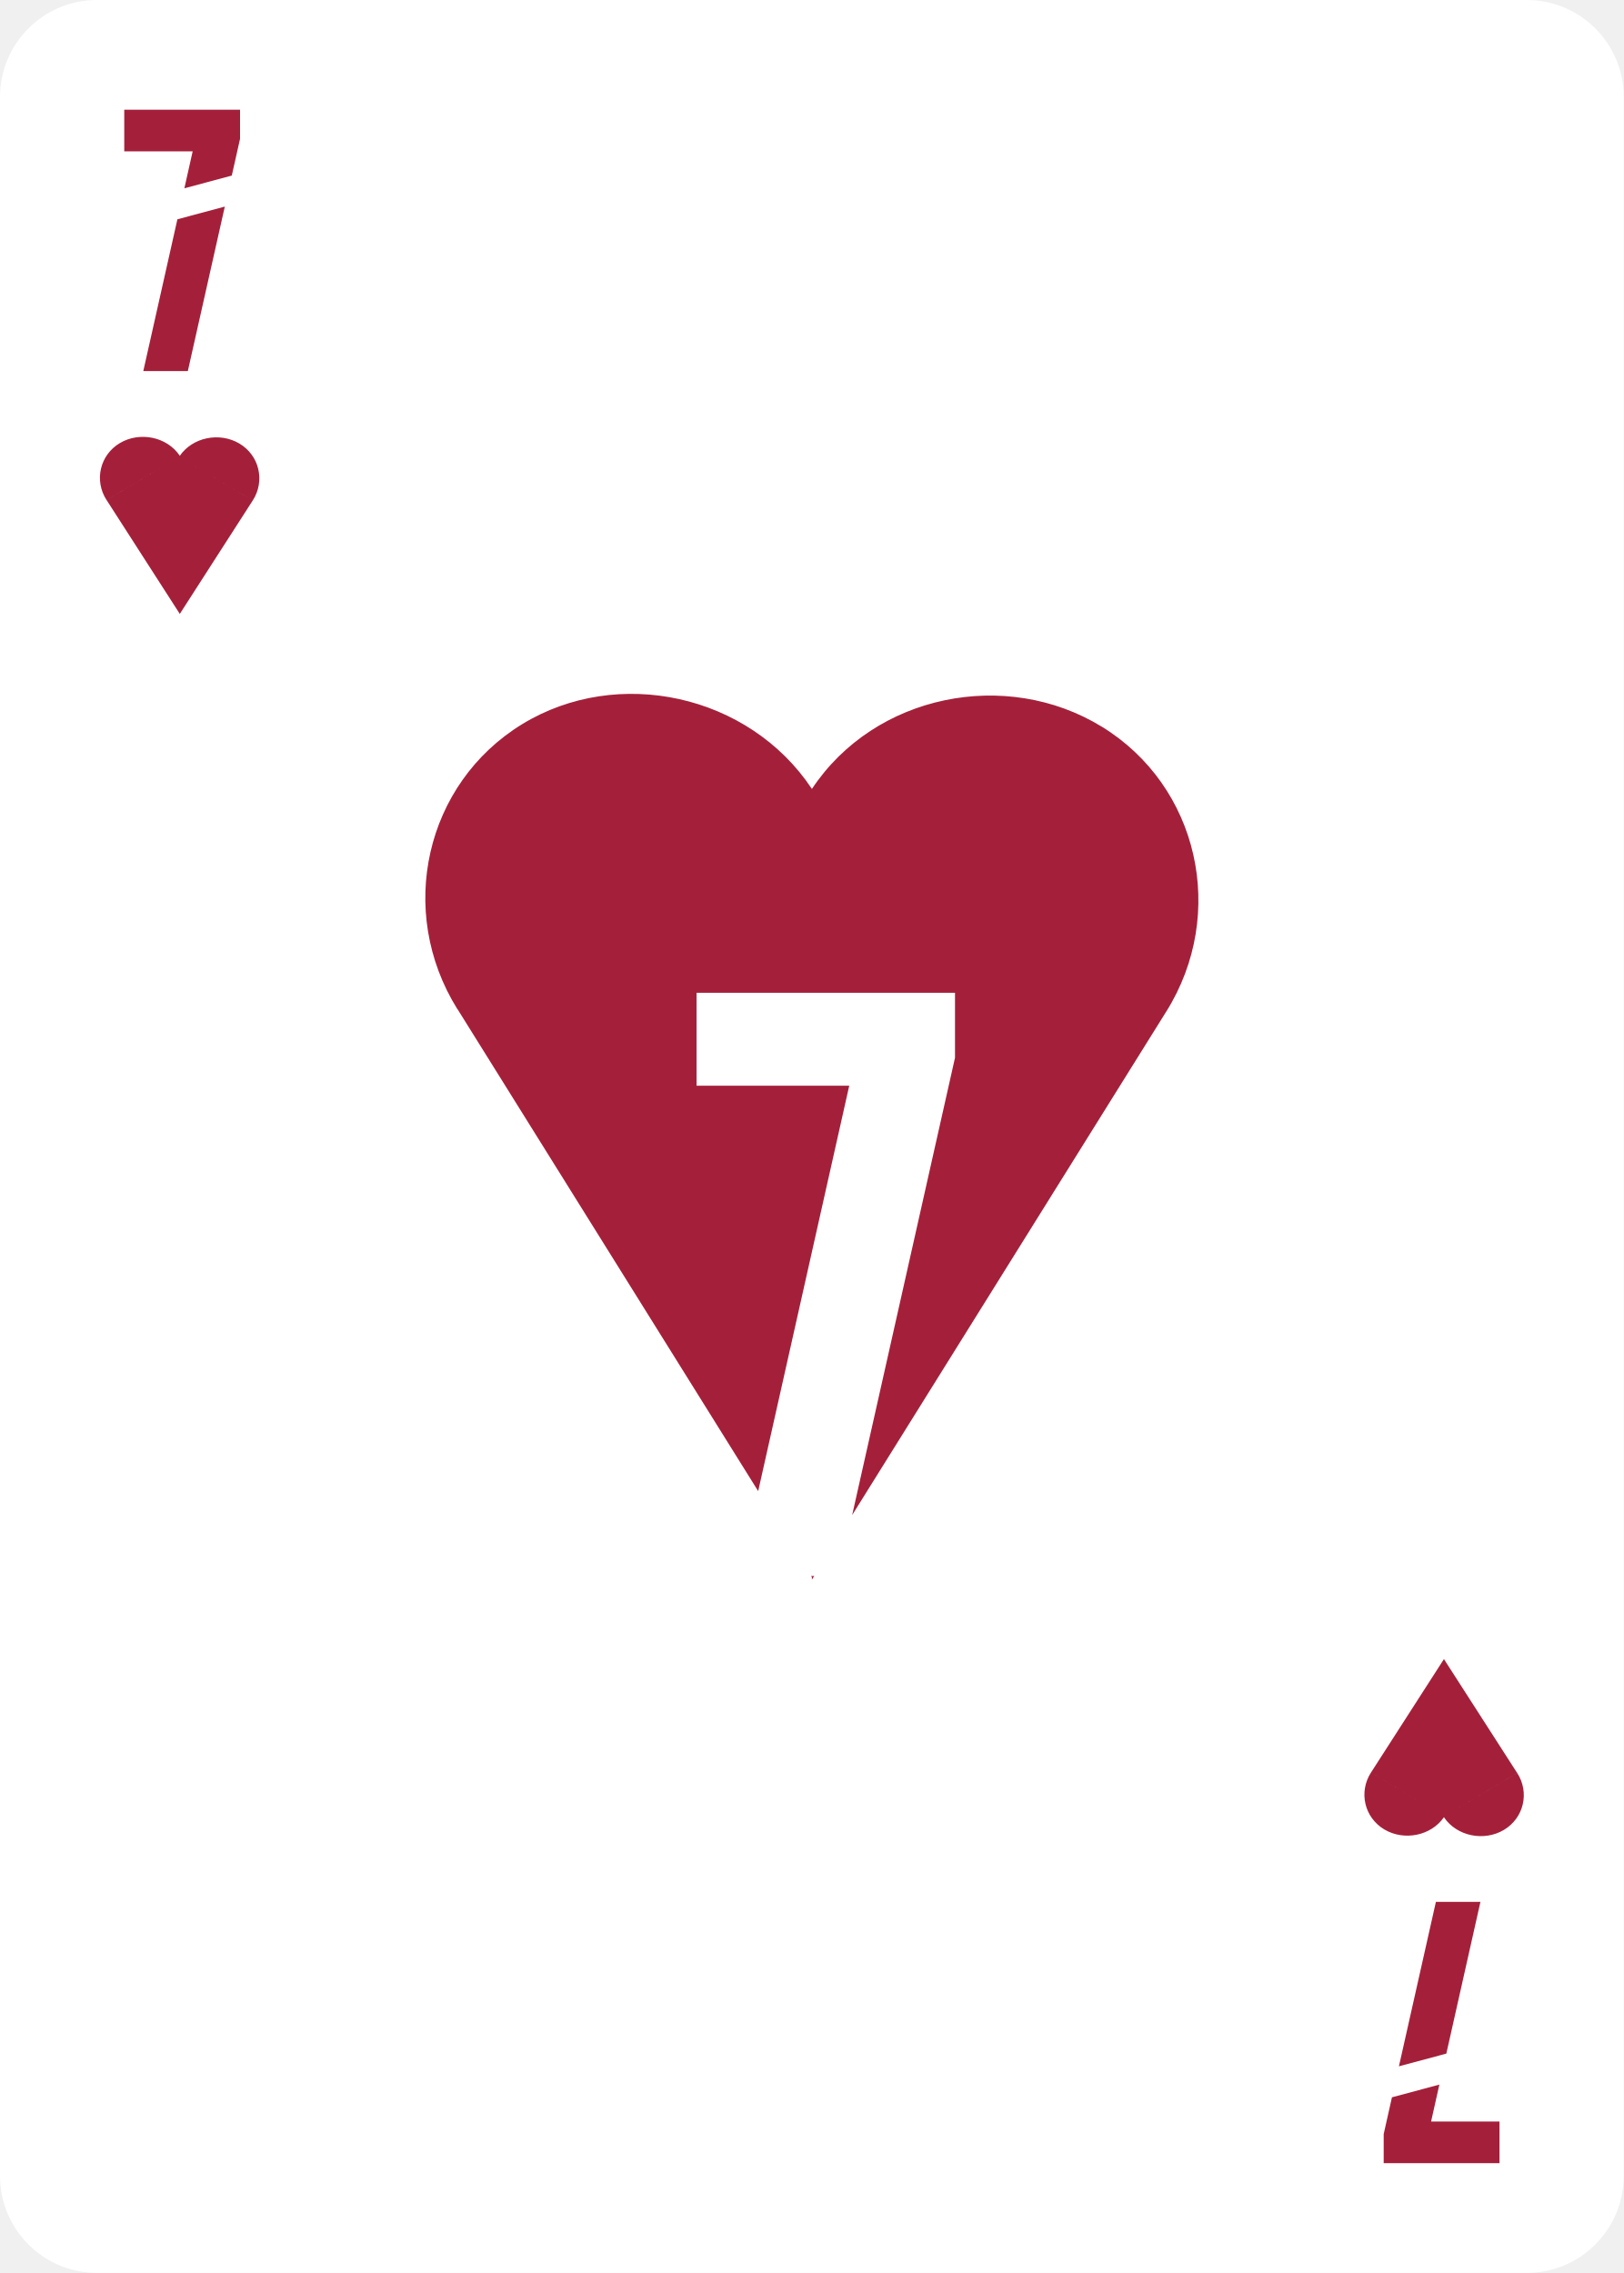
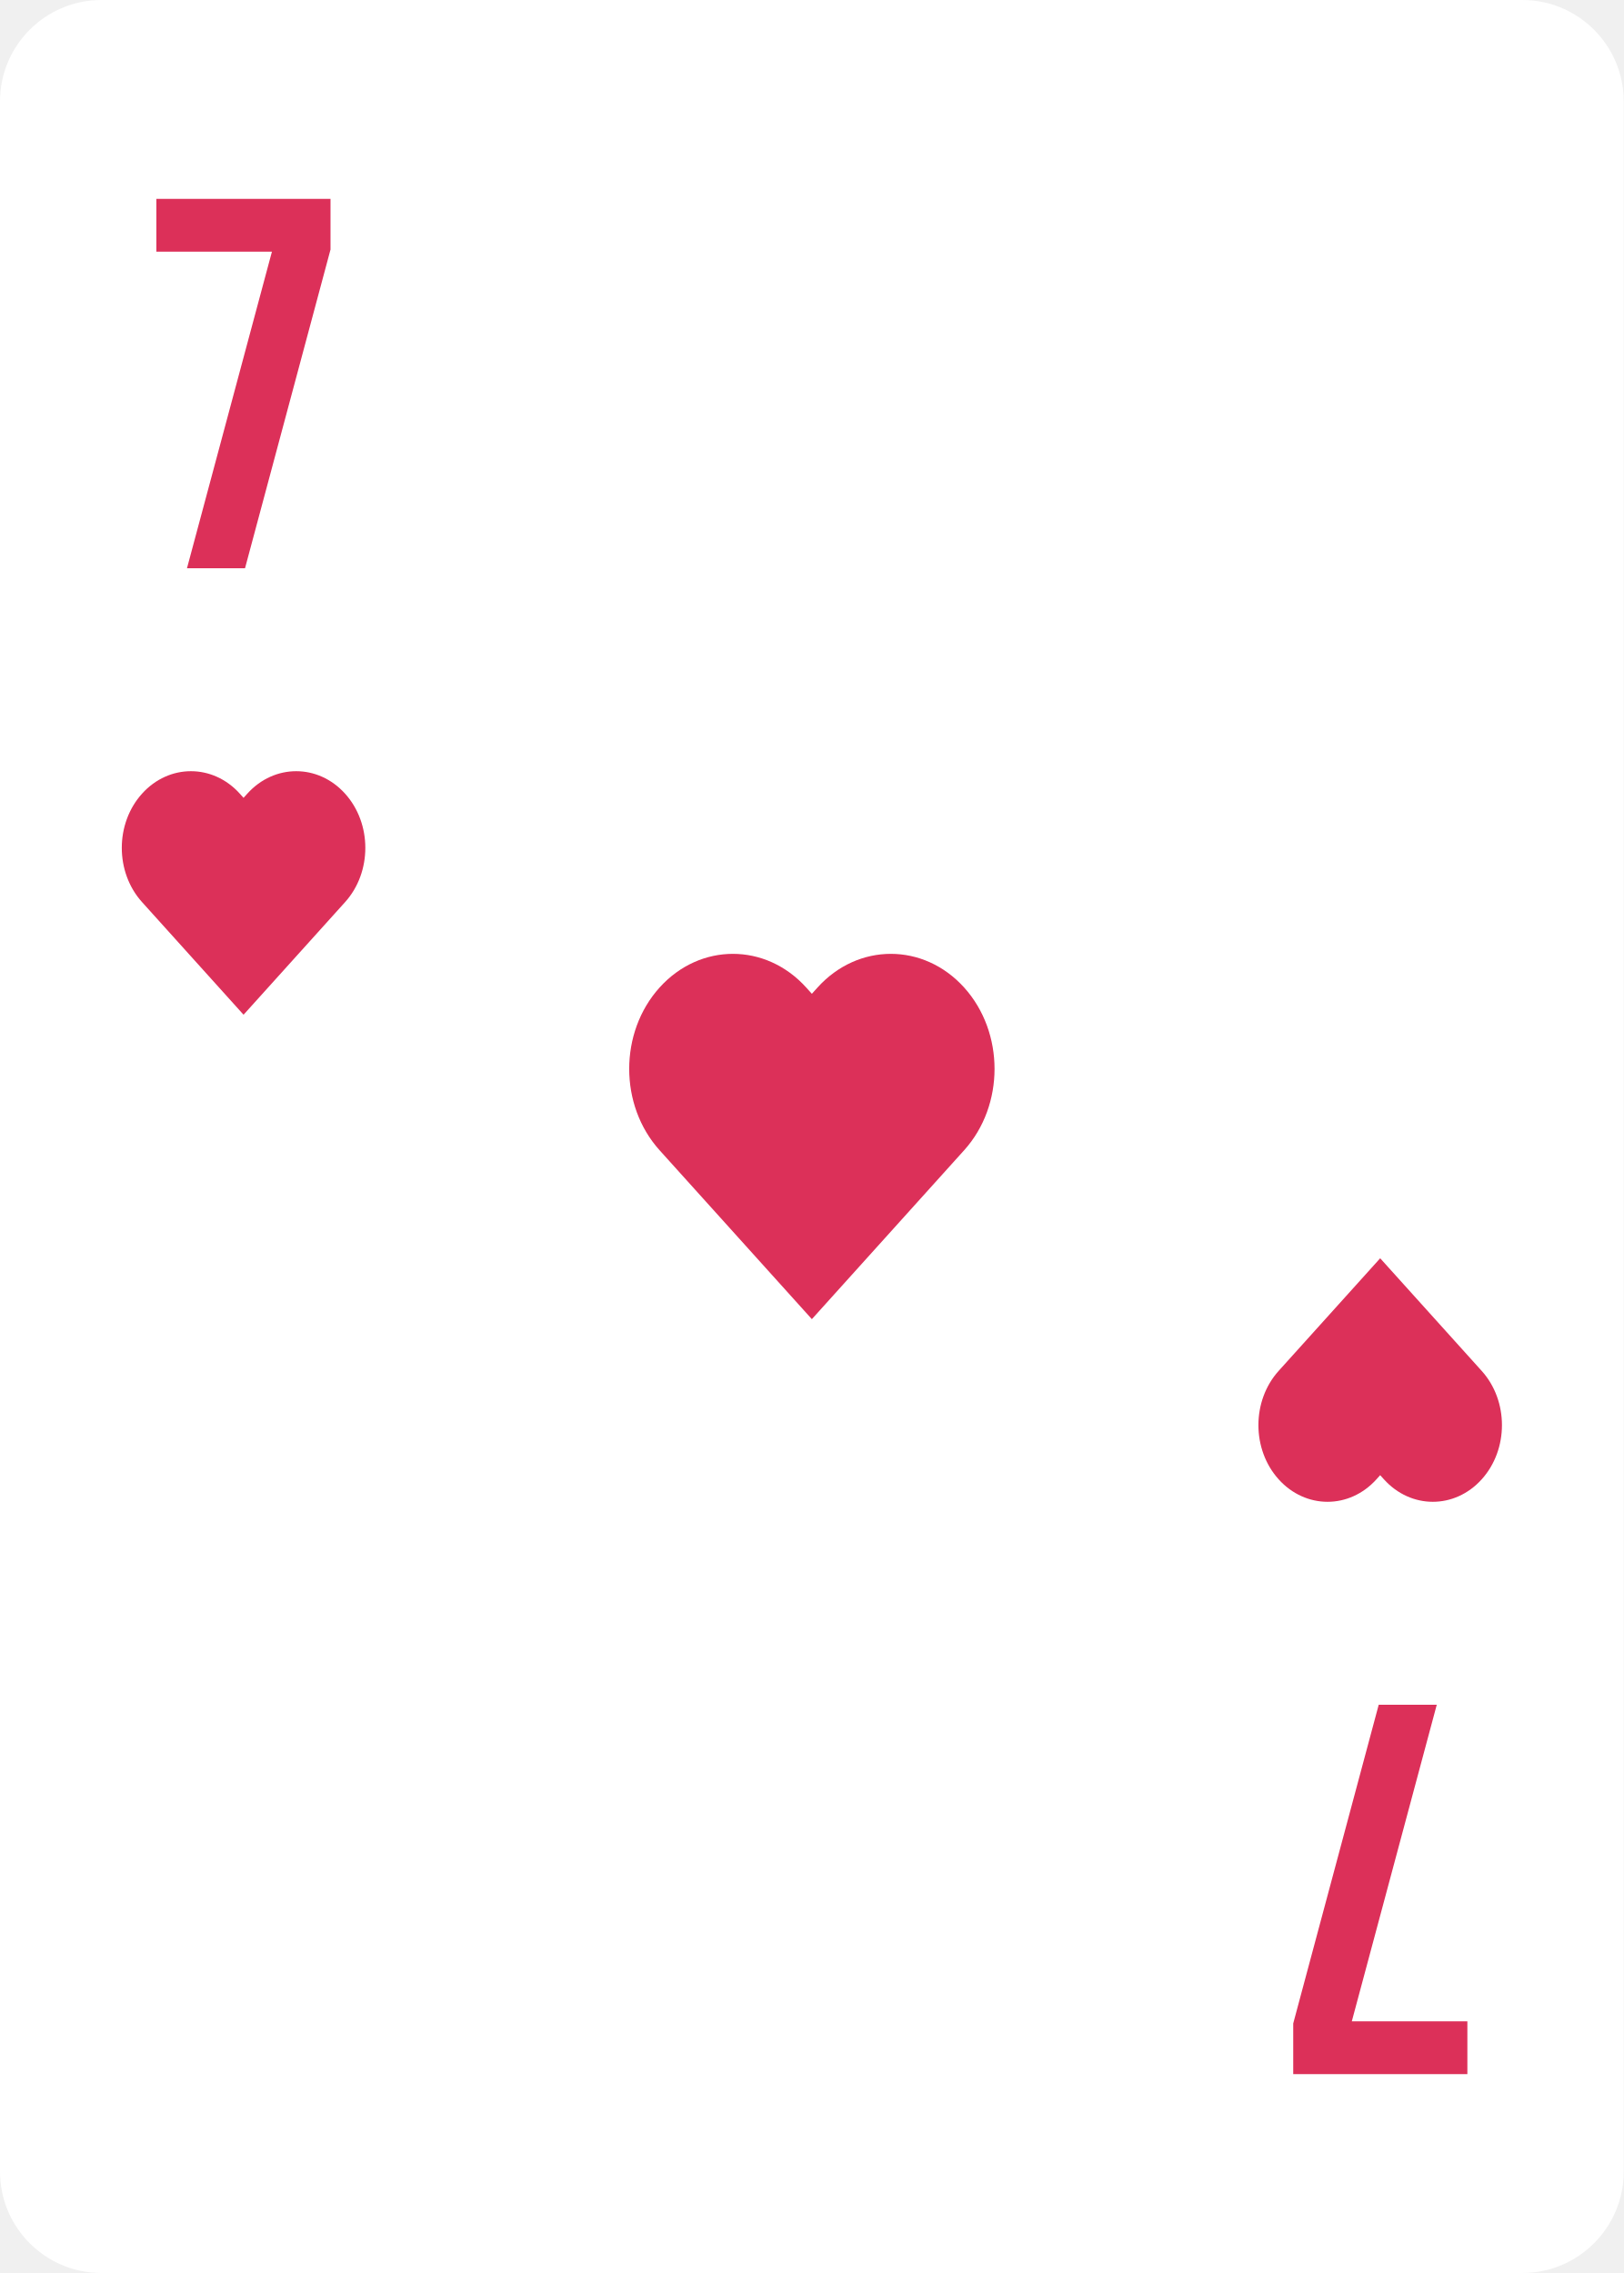
- <svg xmlns="http://www.w3.org/2000/svg" viewBox="0 0 750 1050">
-   <g id="uuid-f724c748-6b56-4207-86d1-8dea7b66b0a2">
-     <rect width="750" height="1049.95" rx="44.82" ry="44.82" style="fill:#fff;" />
-   </g>
-   <g id="uuid-a25fb99e-29d5-4e52-9758-180a51271847">
-     <g>
-       <polygon points="376.07 728.03 374.66 728.03 375.02 728.61 375.02 729.71 376.07 728.03" style="fill:#a4203a;" />
-       <path d="M508.83,335.64c-44.13-27.01-104.78-14.95-133.81,28.8-29.04-43.75-89.7-56.91-133.84-29.91-44.76,27.39-58.18,86.31-29.94,131.6h.06l138.9,222.69,42.06-187.28h-70.51v-42.93h119.36v30.01l-47.5,211.26,145.11-232.65h.02c28.25-45.29,14.85-104.21-29.91-131.6Z" style="fill:#a4203a;" />
-     </g>
-     <g>
-       <polygon points="81.94 101.3 66.19 171.41 86.76 171.41 103.84 95.43 81.94 101.3" style="fill:#a4203a;" />
-       <polygon points="85.16 86.98 107.06 81.11 110.88 64.13 110.88 50.68 57.39 50.68 57.39 69.91 88.99 69.91 85.16 86.98" style="fill:#a4203a;" />
-     </g>
-     <path d="M110.57,204.89c-9.1-5.4-21.6-2.99-27.59,5.76v-.22c-5.99-8.75-18.5-11.16-27.6-5.76-9.23,5.48-12,17.26-6.17,26.32l33.77-20.04-33.75,20.04,33.75,52.49v.22l33.75-52.49-33.75-20.04,33.76,20.04c5.82-9.06,3.06-20.84-6.17-26.32" style="fill:#a4203a;" />
-     <g>
-       <polygon points="668.06 948.65 683.81 878.55 663.24 878.55 646.16 954.52 668.06 948.65" style="fill:#a4203a;" />
-       <polygon points="664.84 962.97 642.94 968.84 639.12 985.83 639.12 999.27 692.61 999.27 692.61 980.04 661.01 980.04 664.84 962.97" style="fill:#a4203a;" />
-     </g>
-     <path d="M639.43,845.11c9.1,5.4,21.6,2.99,27.59-5.76v.22c5.99,8.75,18.5,11.16,27.6,5.76,9.23-5.48,12-17.26,6.17-26.32l-33.77,20.04,33.75-20.04-33.75-52.49v-.22l-33.75,52.49,33.75,20.04-33.76-20.04c-5.82,9.06-3.06,20.84,6.17,26.32" style="fill:#a4203a;" />
-   </g>
+ <svg xmlns="http://www.w3.org/2000/svg" width="80" height="112" fill="none">
+   <rect width="80" height="112" fill="#fff" rx="5" />
+   <path fill="#DC3059" d="M7.704 9.8v2.6h5.694L9.212 28h2.86l4.212-15.704V9.8h-8.58ZM17.002 39.107c1.33 1.475 1.33 3.868 0 5.344L12 50l-5.002-5.55c-1.33-1.475-1.33-3.868 0-5.343 1.33-1.476 3.487-1.476 4.817 0l.185.205.185-.205c1.33-1.476 3.487-1.476 4.817 0ZM47.504 48.66c1.995 2.214 1.995 5.802 0 8.016L40 65l-7.504-8.324c-1.995-2.214-1.995-5.802 0-8.016 1.996-2.213 5.23-2.213 7.226 0l.278.308.278-.308c1.995-2.213 5.23-2.213 7.226 0ZM72.296 102.2v-2.6h-5.694L70.788 84h-2.86l-4.212 15.704v2.496h8.58ZM62.998 72.893c-1.33-1.475-1.33-3.868 0-5.344L68 62l5.002 5.55c1.33 1.475 1.33 3.868 0 5.343-1.33 1.476-3.486 1.476-4.817 0L68 72.688l-.185.205c-1.33 1.476-3.487 1.476-4.817 0Z" />
</svg>
